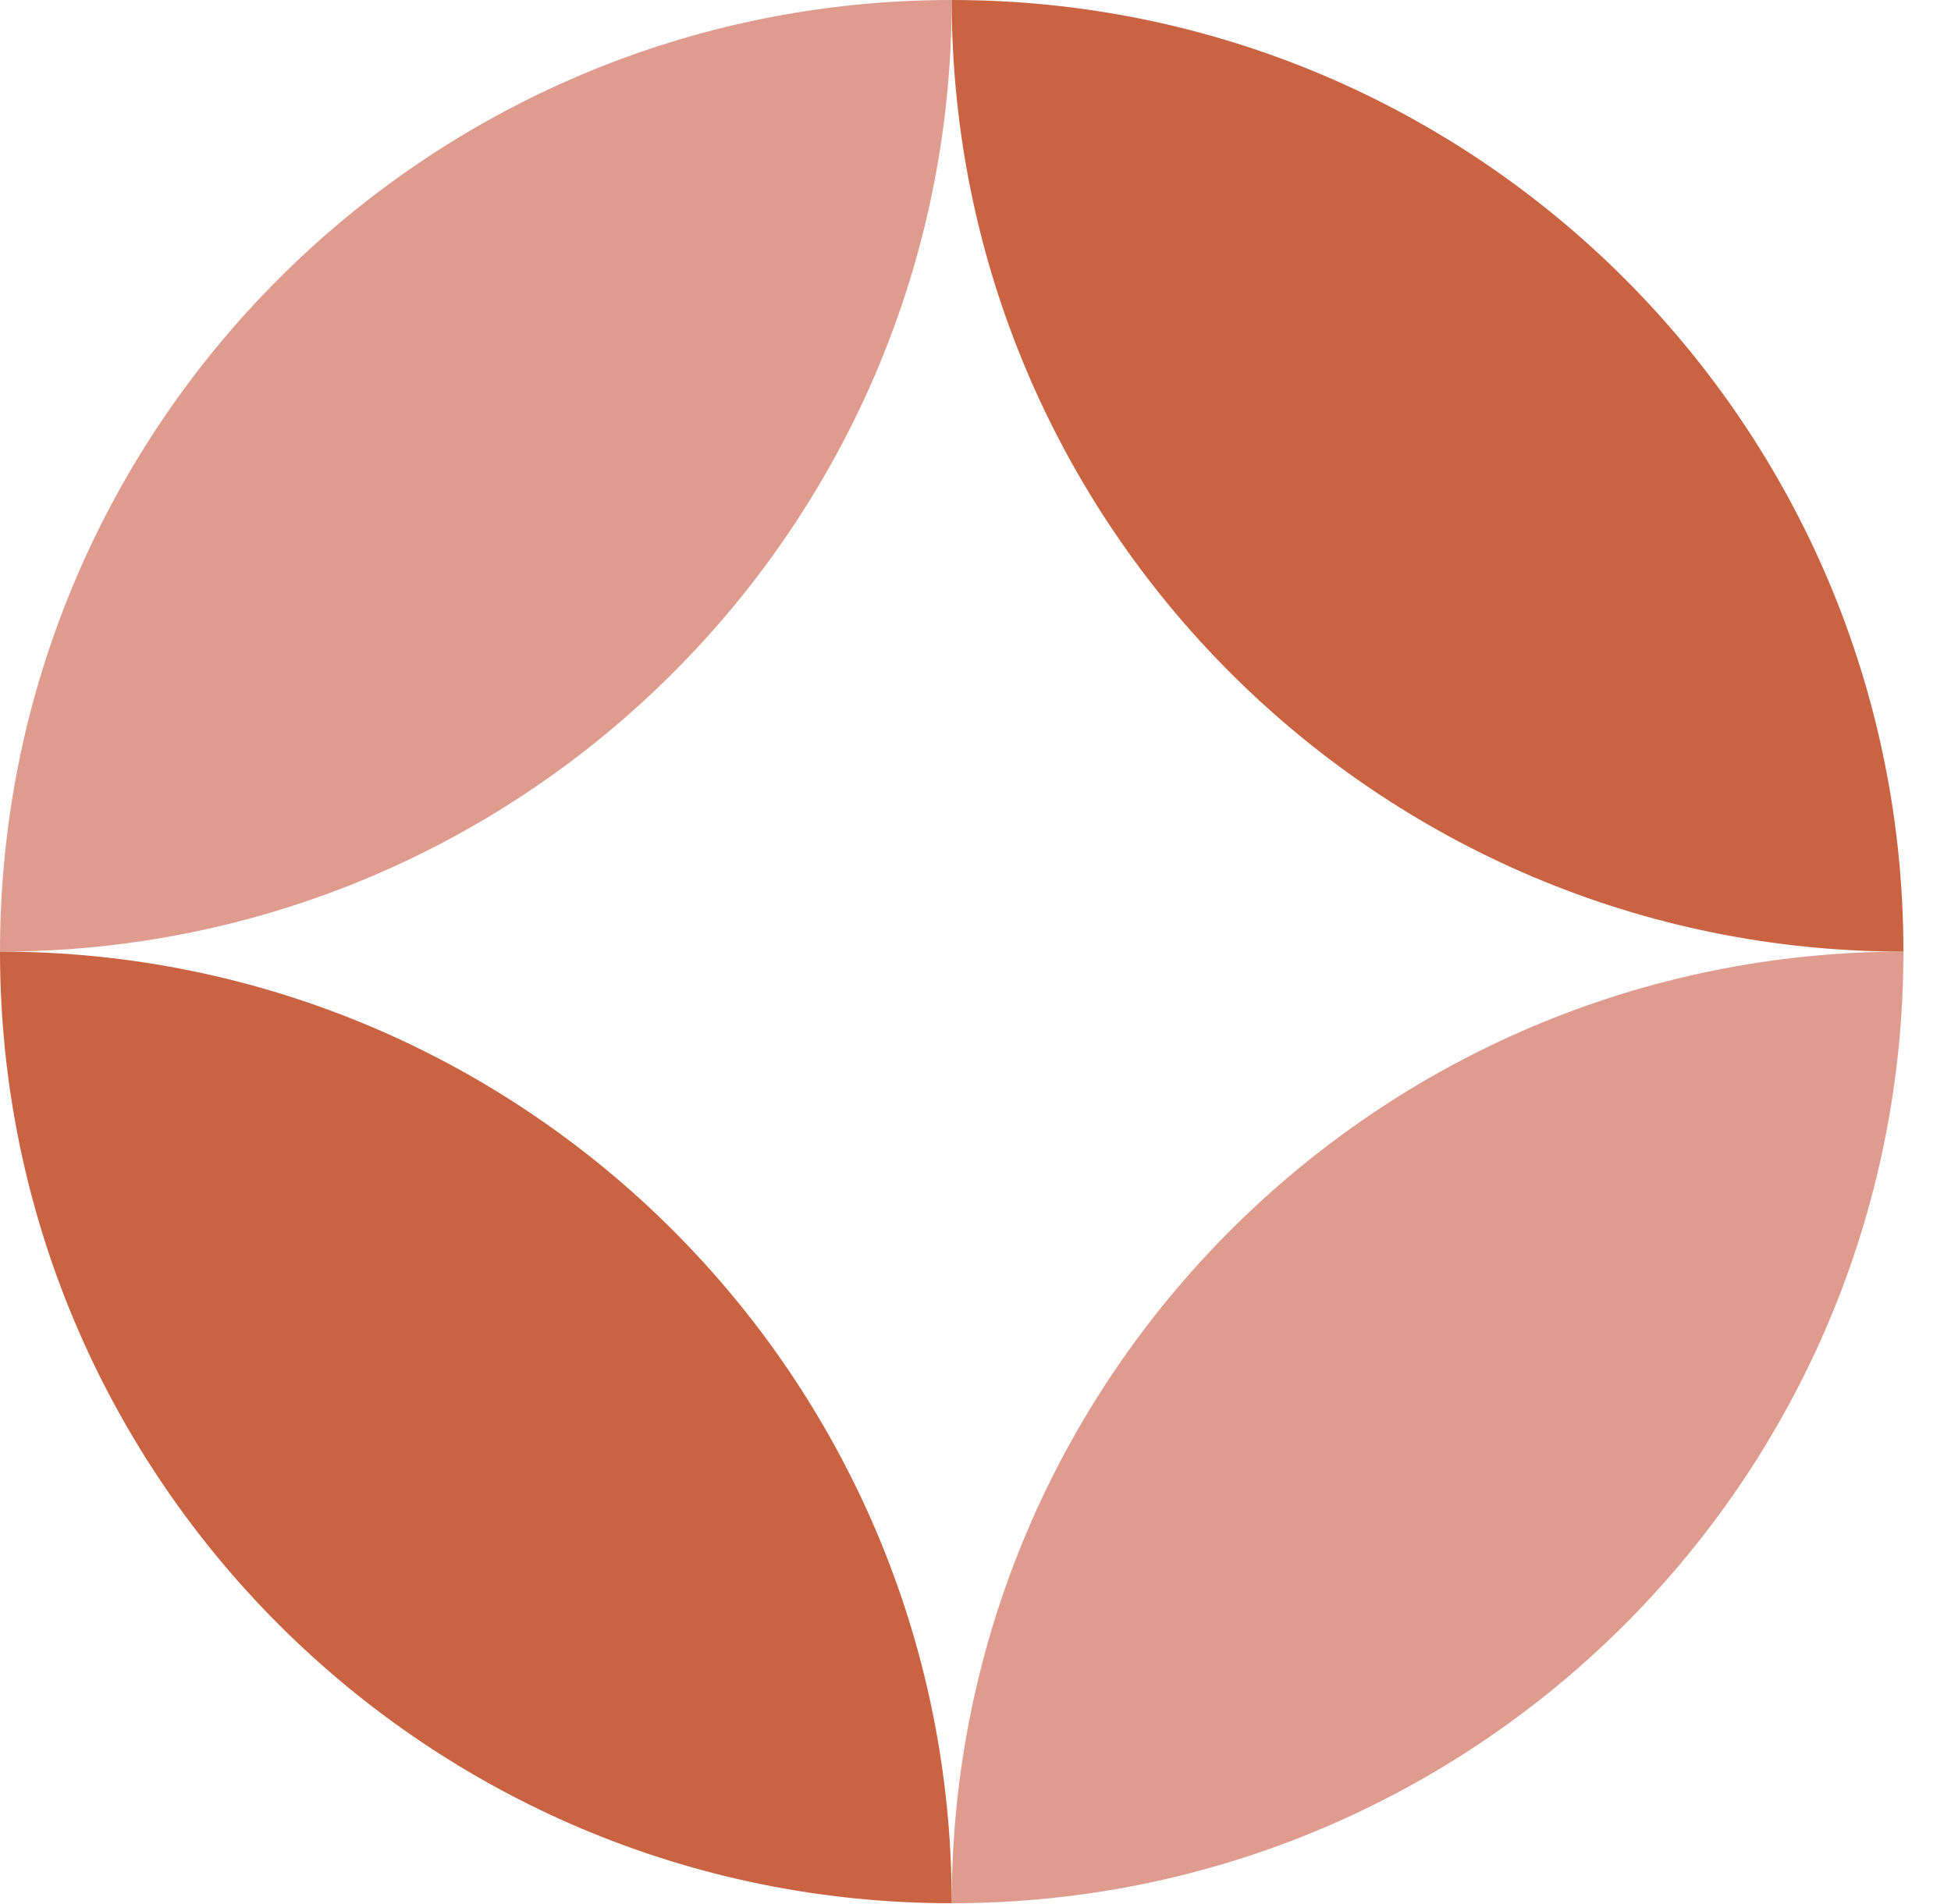
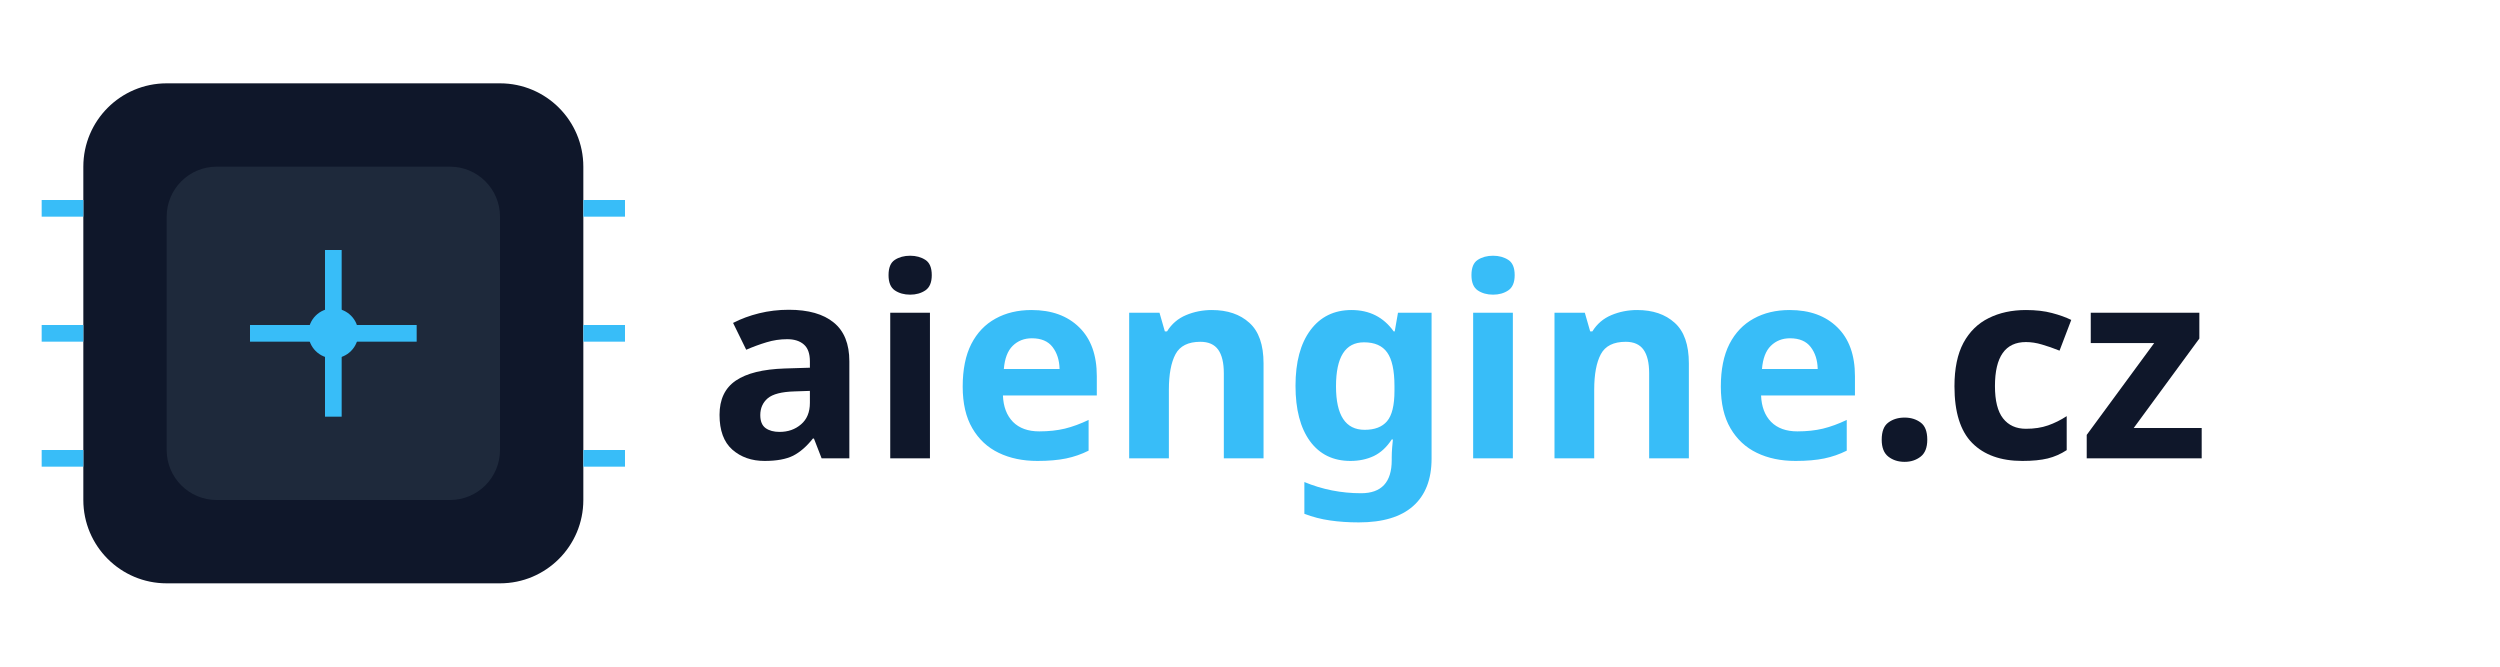
- <svg xmlns="http://www.w3.org/2000/svg" id="logo-44" width="41" height="40" viewBox="0 0 41 40" fill="none">
-   <path d="M20 0C8.954 0 0 8.954 0 20C11.046 20 20 11.046 20 0Z" fill="#df9b8e" class="ccustom" />
-   <path d="M20 40C31.046 40 40 31.046 40 20C28.954 20 20 28.954 20 40Z" fill="#df9b8e" class="ccustom" />
-   <path d="M20 0C31.046 0 40 8.954 40 20C28.954 20 20 11.046 20 0Z" fill="#C96342" class="ccompli2" />
-   <path d="M20 40C8.954 40 -9.65645e-07 31.046 0 20C11.046 20 20 28.954 20 40Z" fill="#C96342" class="ccompli2" />
+ <svg xmlns="http://www.w3.org/2000/svg" width="300" height="80" viewBox="0 0 300 80">
+   <g transform="translate(10,10)">
+     <rect width="60" height="60" rx="10" fill="#0f172a" />
+     <rect x="10" y="10" width="40" height="40" rx="6" fill="#1e293b" />
+     <path d="M20 30h20 M30 20v20" stroke="#38bdf8" stroke-width="2" />
+     <circle cx="30" cy="30" r="3" fill="#38bdf8" />
+     <g stroke="#38bdf8" stroke-width="2">
+       <line x1="-5" y1="15" x2="0" y2="15" />
+       <line x1="-5" y1="30" x2="0" y2="30" />
+       <line x1="-5" y1="45" x2="0" y2="45" />
+       <line x1="60" y1="15" x2="65" y2="15" />
+       <line x1="60" y1="30" x2="65" y2="30" />
+       <line x1="60" y1="45" x2="65" y2="45" />
+     </g>
+   </g>
+   <text x="85" y="55" font-family="Segoe UI, sans-serif" font-size="32" font-weight="bold" fill="#0f172a">
+     ai<tspan fill="#38bdf8">engine</tspan>.cz
+   </text>
</svg>
